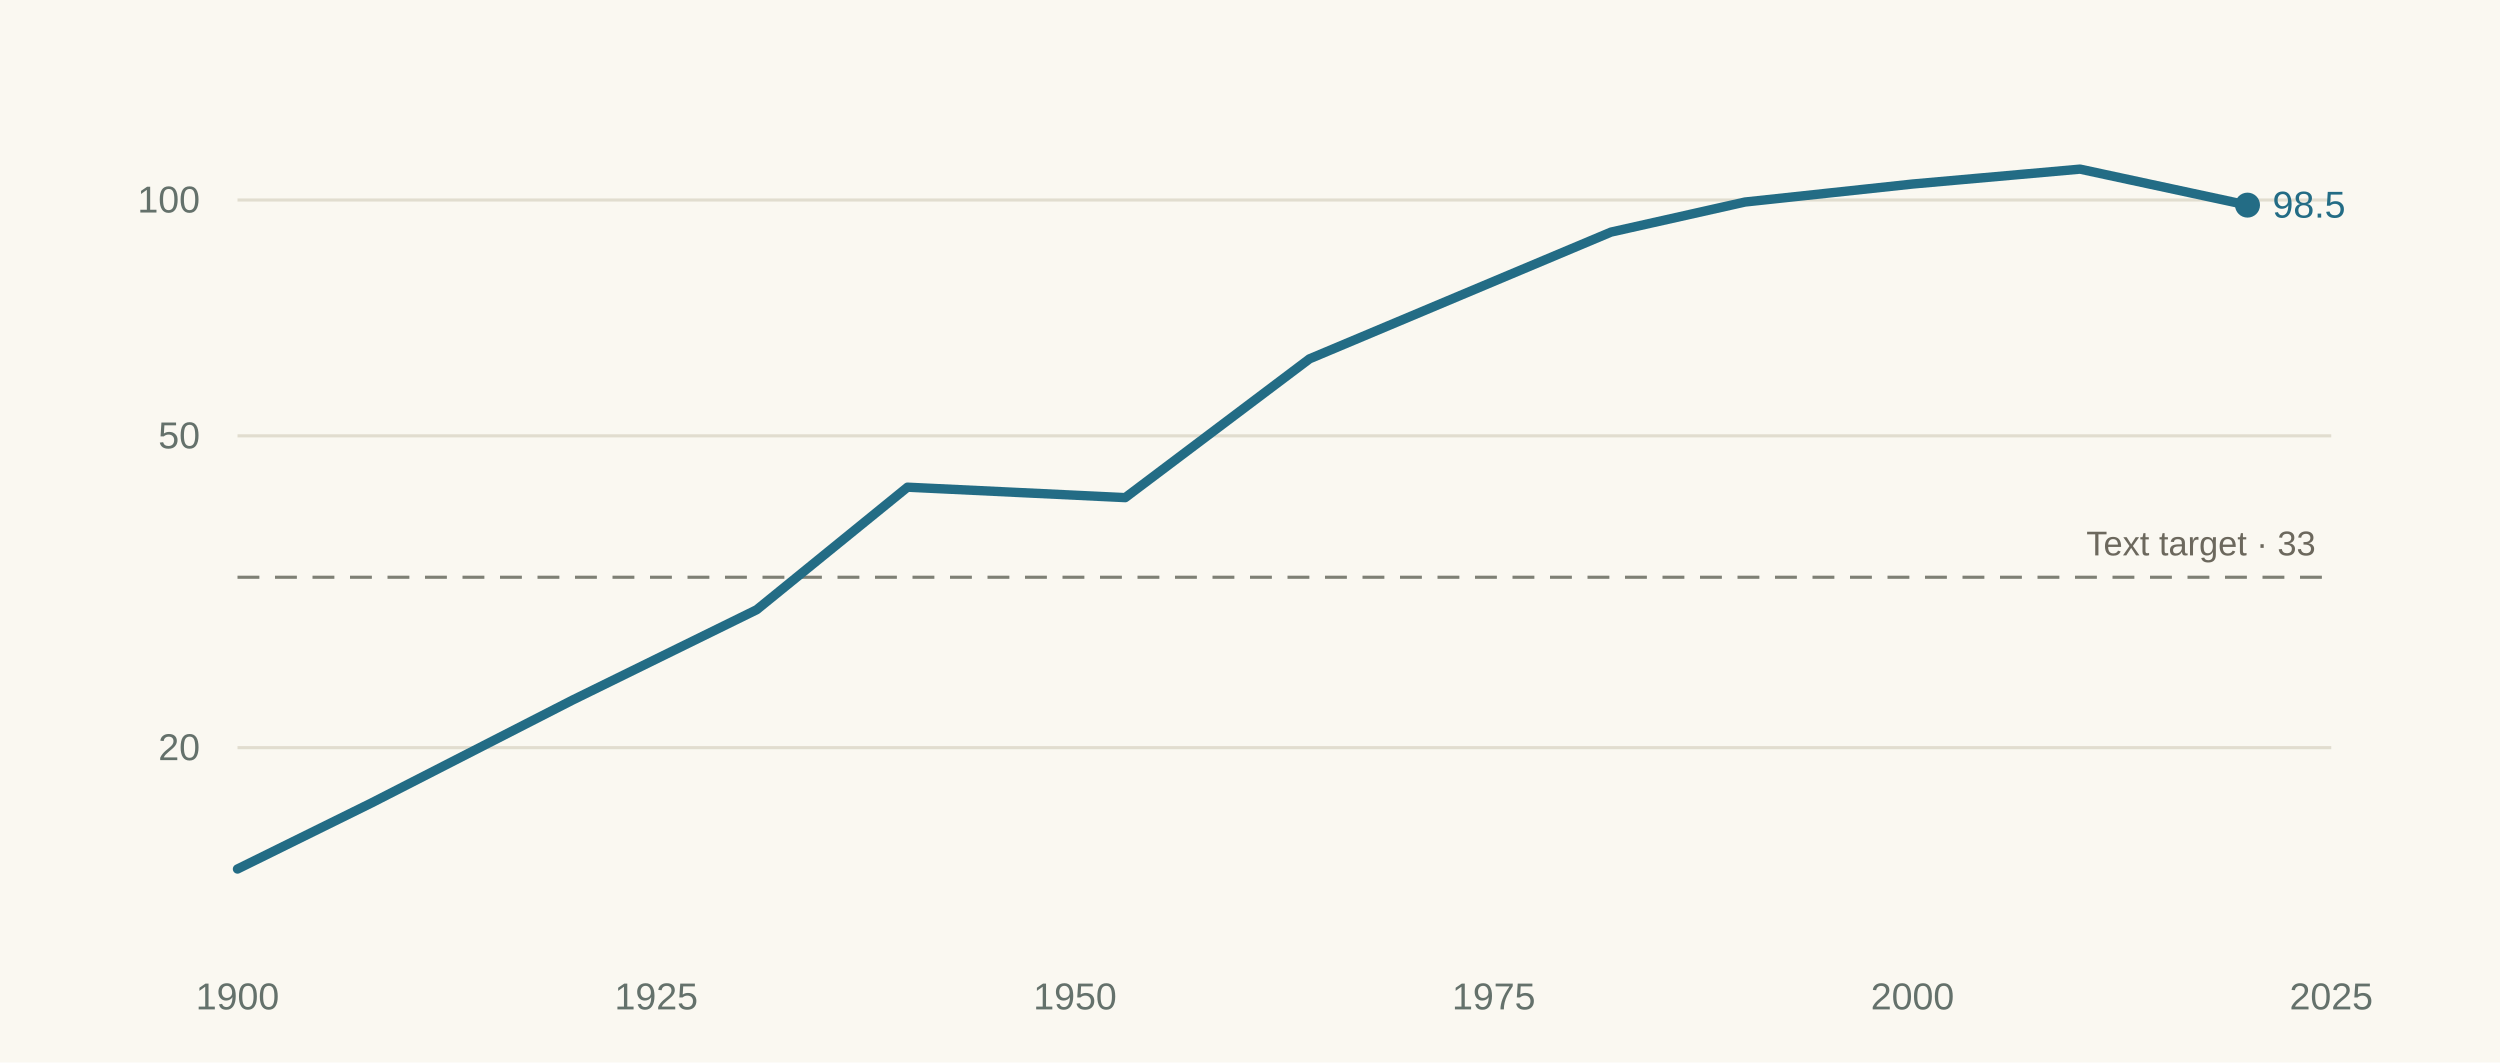
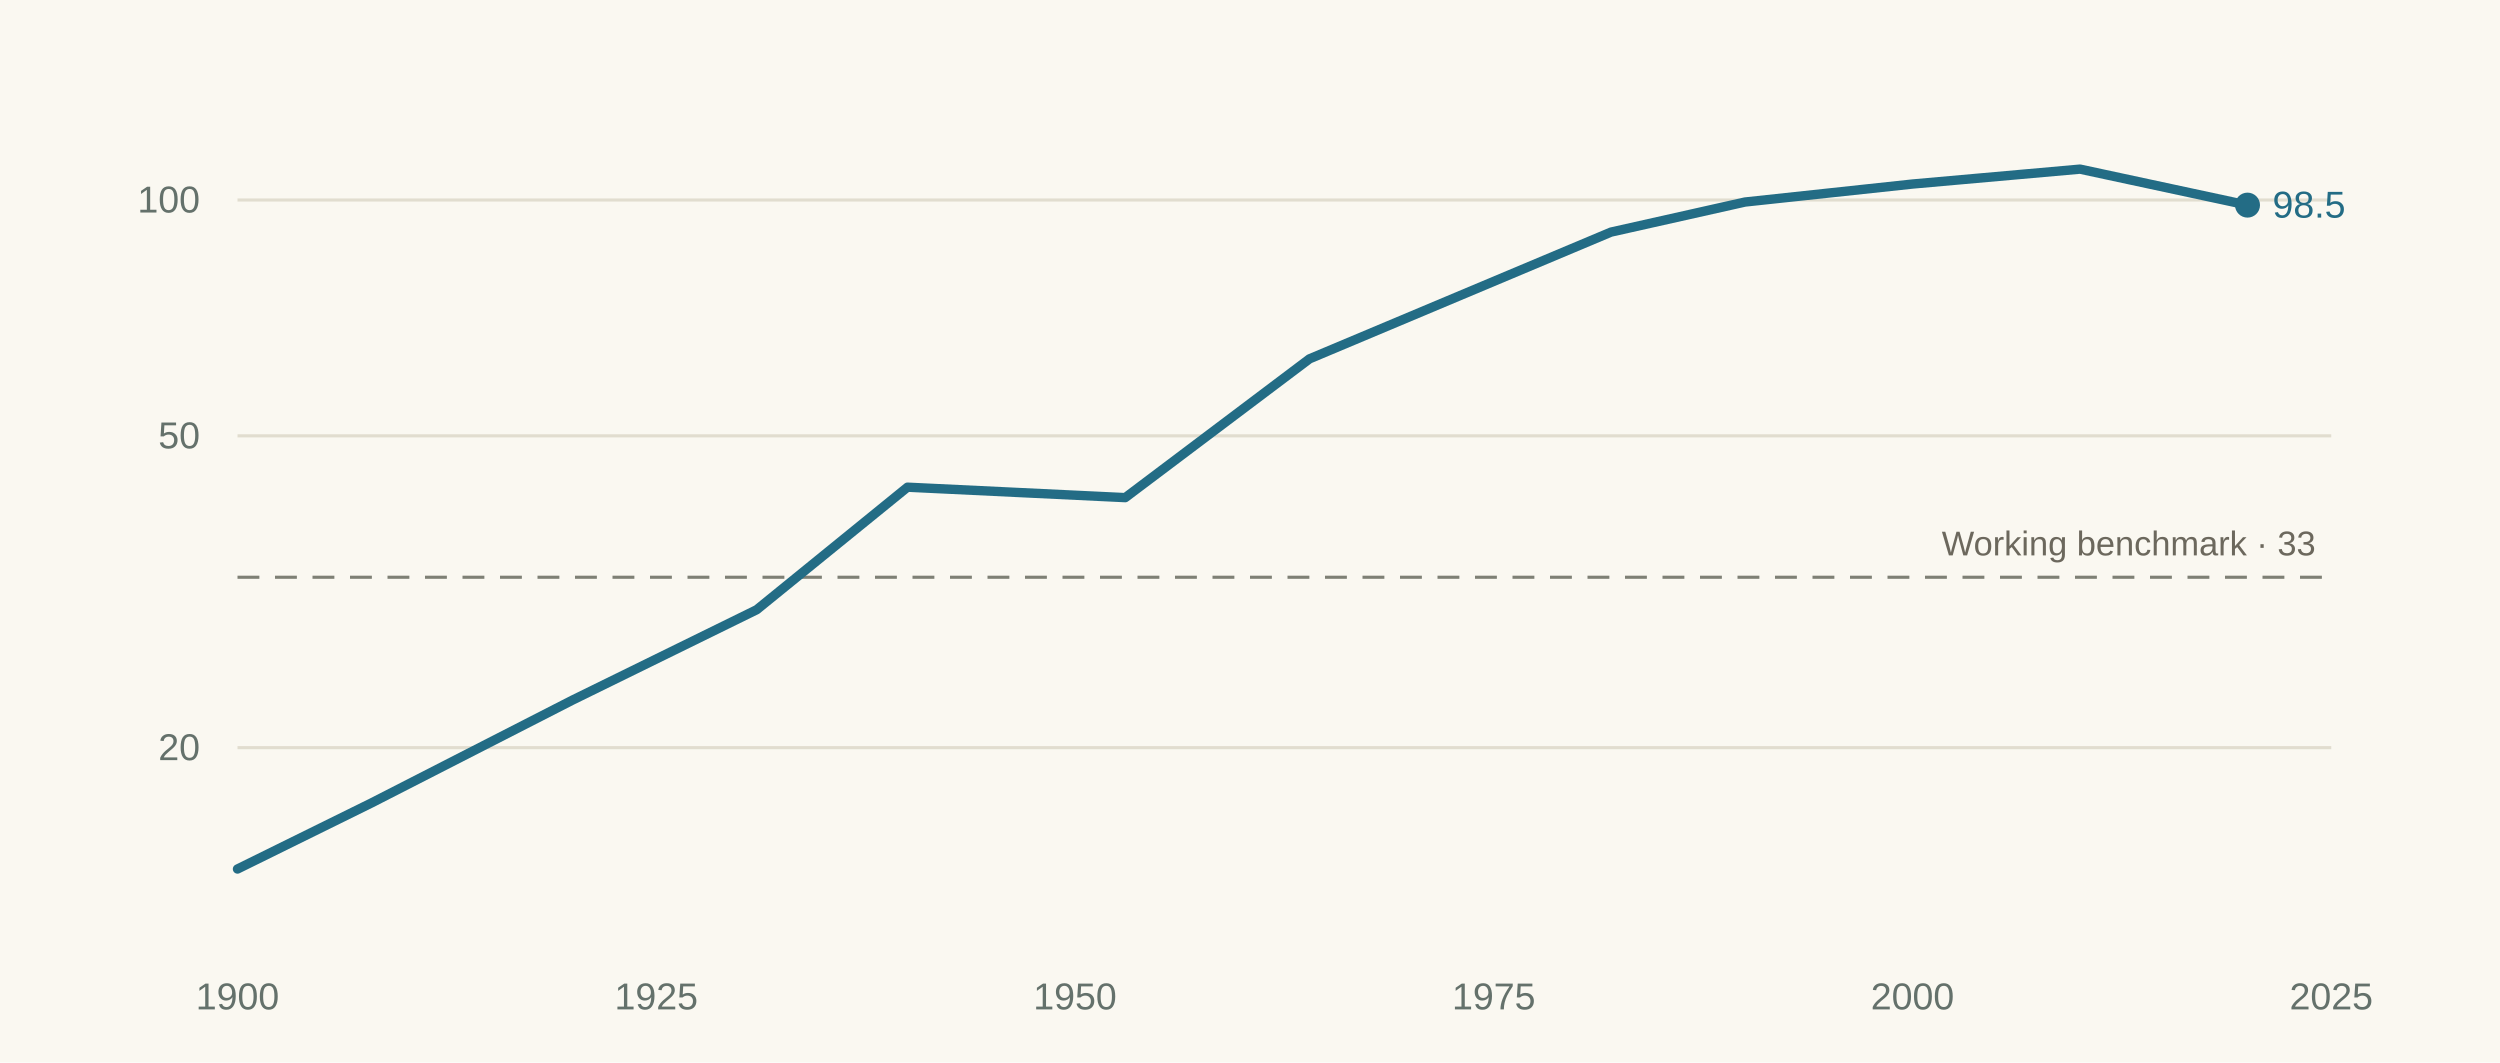
<svg xmlns="http://www.w3.org/2000/svg" viewBox="0 0 800 340" role="img" aria-labelledby="title">
  <rect width="800" height="340" fill="#faf8f1" />
  <path d="M76 239.25H746" stroke="#e1ddcf" fill="none" />
  <text x="64.00" y="243.25" text-anchor="end" fill="#64716b" font-size="12" font-family="Arial,sans-serif">20</text>
  <path d="M76 139.47H746" stroke="#e1ddcf" fill="none" />
  <text x="64.00" y="143.47" text-anchor="end" fill="#64716b" font-size="12" font-family="Arial,sans-serif">50</text>
  <path d="M76 64.00H746" stroke="#e1ddcf" fill="none" />
  <text x="64.00" y="68.00" text-anchor="end" fill="#64716b" font-size="12" font-family="Arial,sans-serif">100</text>
  <text x="76.00" y="323.00" text-anchor="middle" fill="#64716b" font-size="12" font-family="Arial,sans-serif">1900</text>
  <text x="210.00" y="323.00" text-anchor="middle" fill="#64716b" font-size="12" font-family="Arial,sans-serif">1925</text>
  <text x="344.00" y="323.00" text-anchor="middle" fill="#64716b" font-size="12" font-family="Arial,sans-serif">1950</text>
  <text x="478.00" y="323.00" text-anchor="middle" fill="#64716b" font-size="12" font-family="Arial,sans-serif">1975</text>
  <text x="612.00" y="323.00" text-anchor="middle" fill="#64716b" font-size="12" font-family="Arial,sans-serif">2000</text>
  <text x="746.00" y="323.00" text-anchor="middle" fill="#64716b" font-size="12" font-family="Arial,sans-serif">2025</text>
  <path d="M76 184.72H746" stroke="#7e8075" stroke-dasharray="7 5" fill="none" />
-   <text x="741.00" y="177.72" text-anchor="end" fill="#6c685d" font-size="11" font-family="Arial,sans-serif">Text target · 33</text>
+   <text x="741.00" y="177.72" text-anchor="end" fill="#6c685d" font-size="11" font-family="Arial,sans-serif">Working benchmark · 33</text>
  <path d="M76.00,278.08 L118.88,256.94 L183.20,224.03 L242.16,195.10 L290.40,155.90 L360.08,159.24 L419.04,114.83 L515.52,74.27 L558.40,64.65 L612.00,58.89 L665.60,54.12 L719.20,65.64" fill="none" stroke="#236c85" stroke-width="3" stroke-linecap="round" stroke-linejoin="round" />
  <circle cx="719.20" cy="65.64" r="4" fill="#236c85" />
  <text x="727.20" y="69.64" text-anchor="start" fill="#236c85" font-size="12" font-family="Arial,sans-serif">98.5</text>
</svg>
